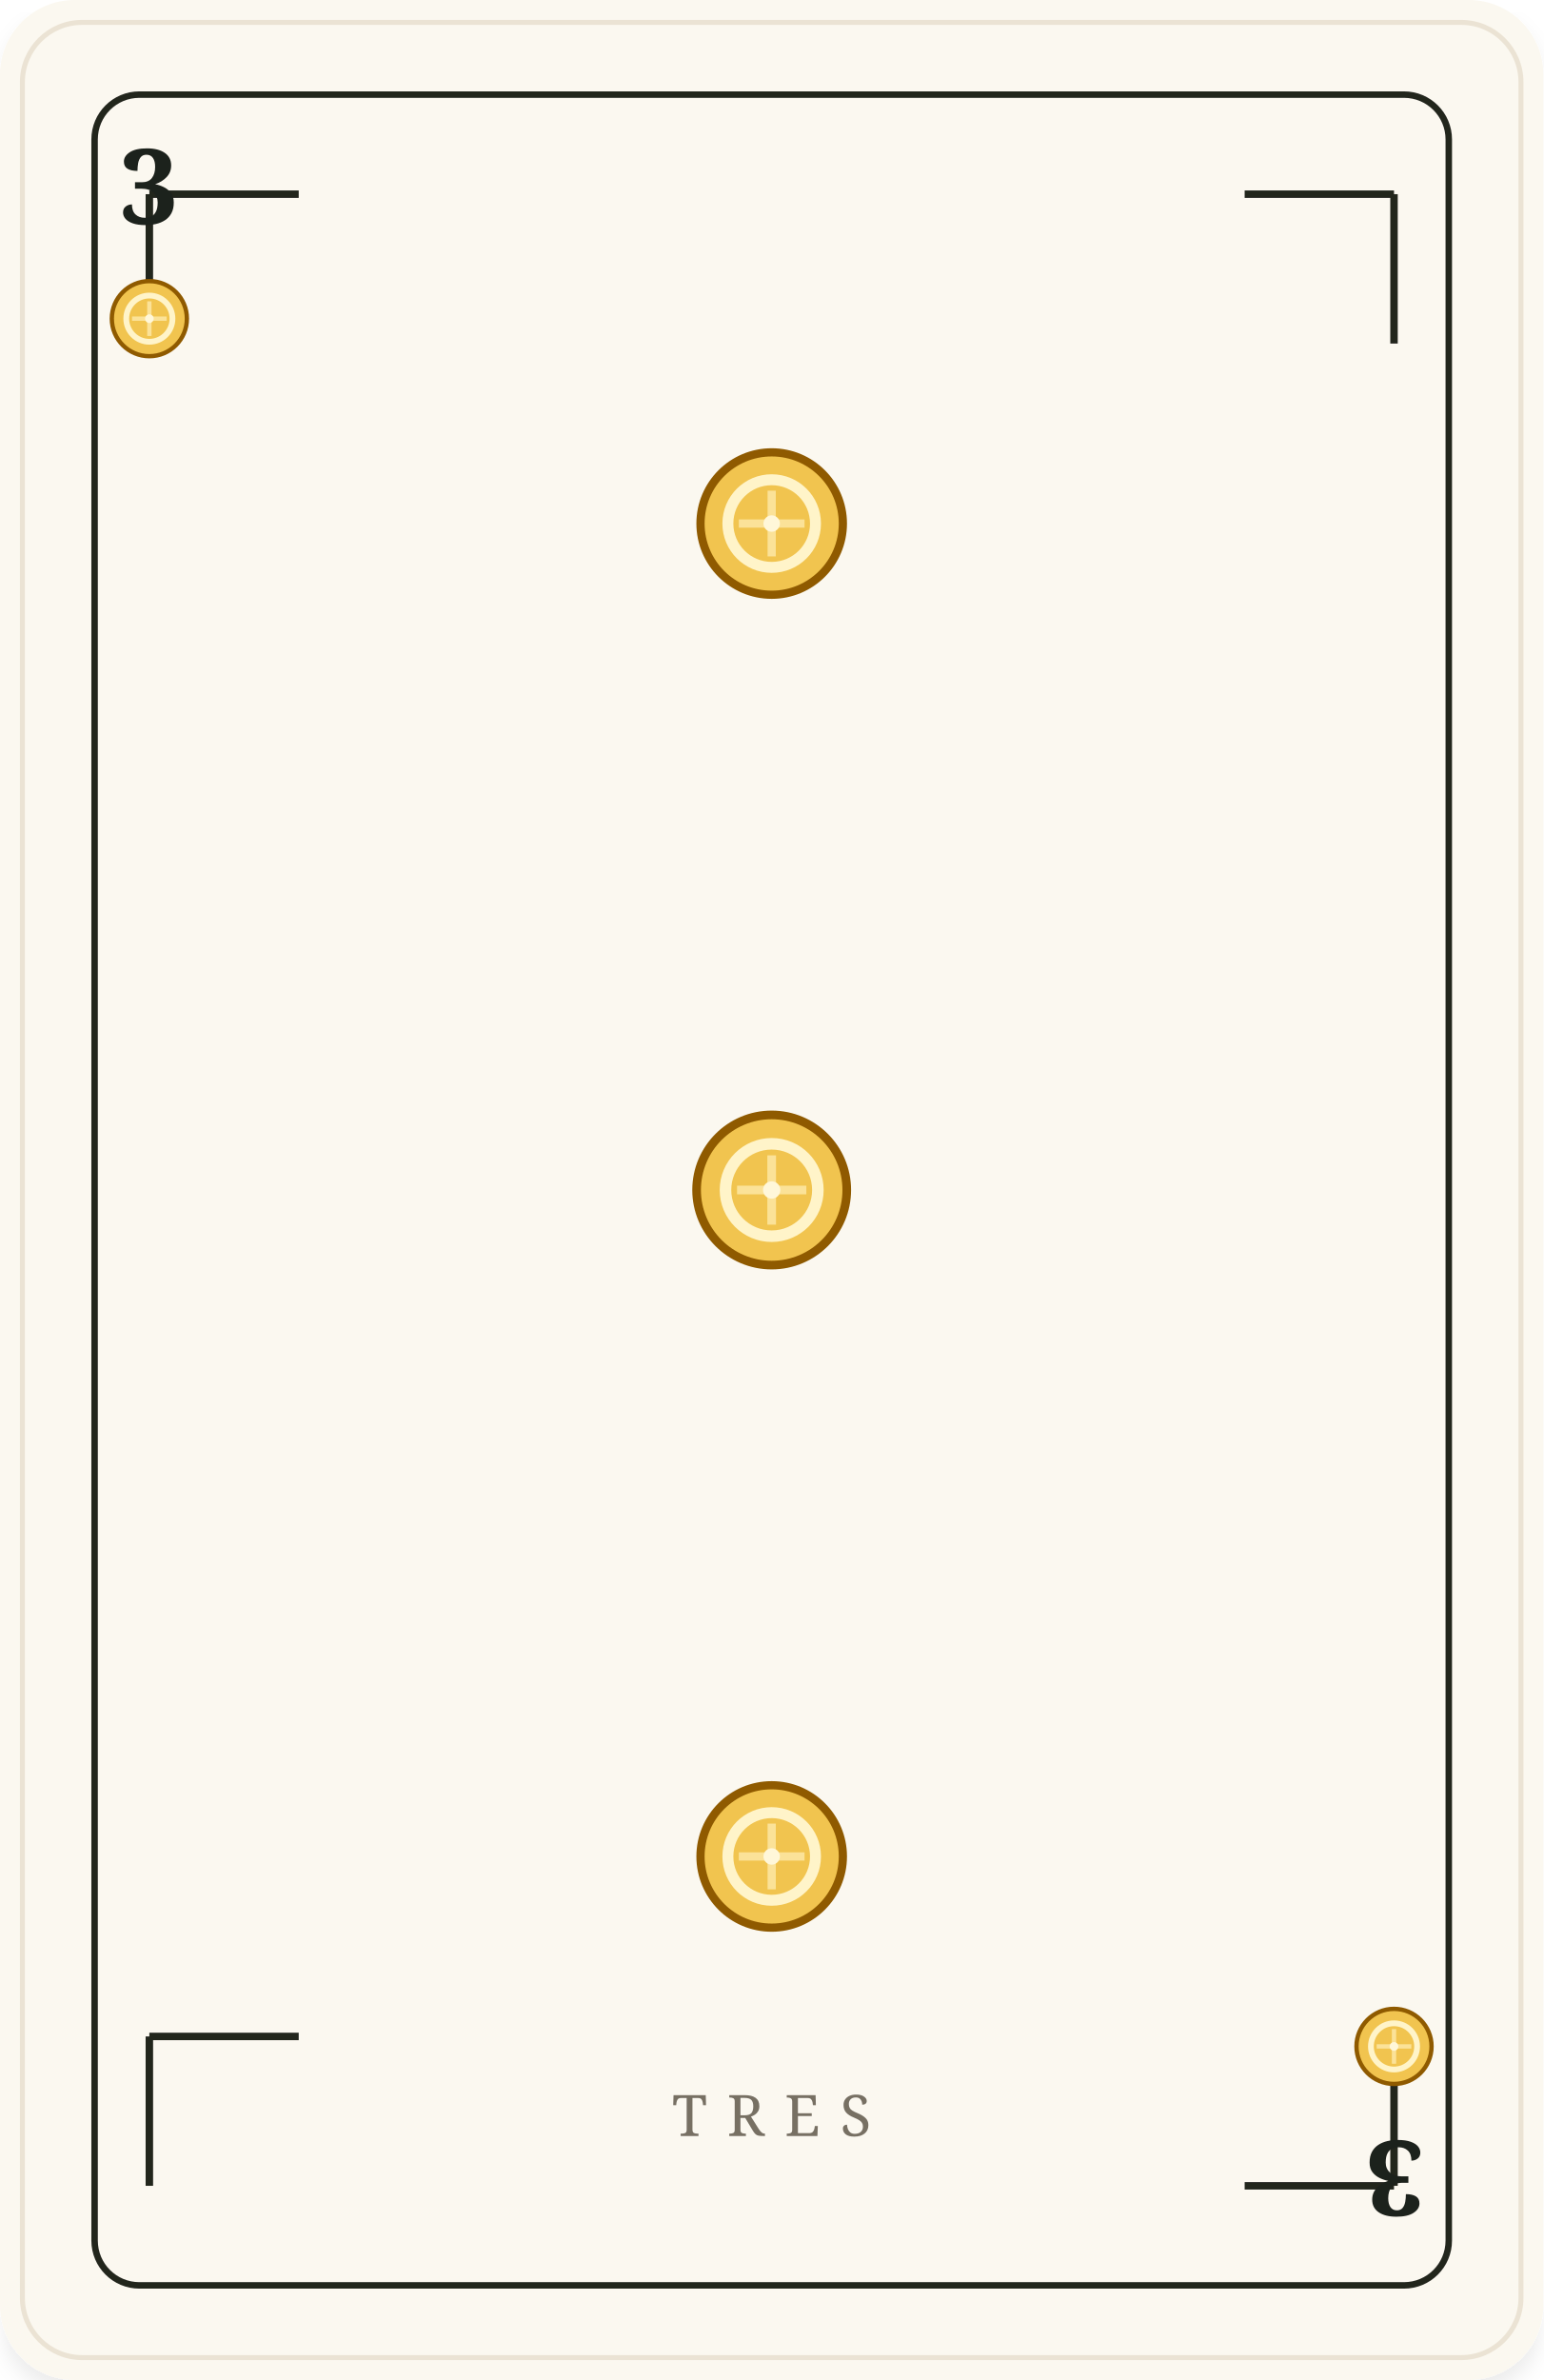
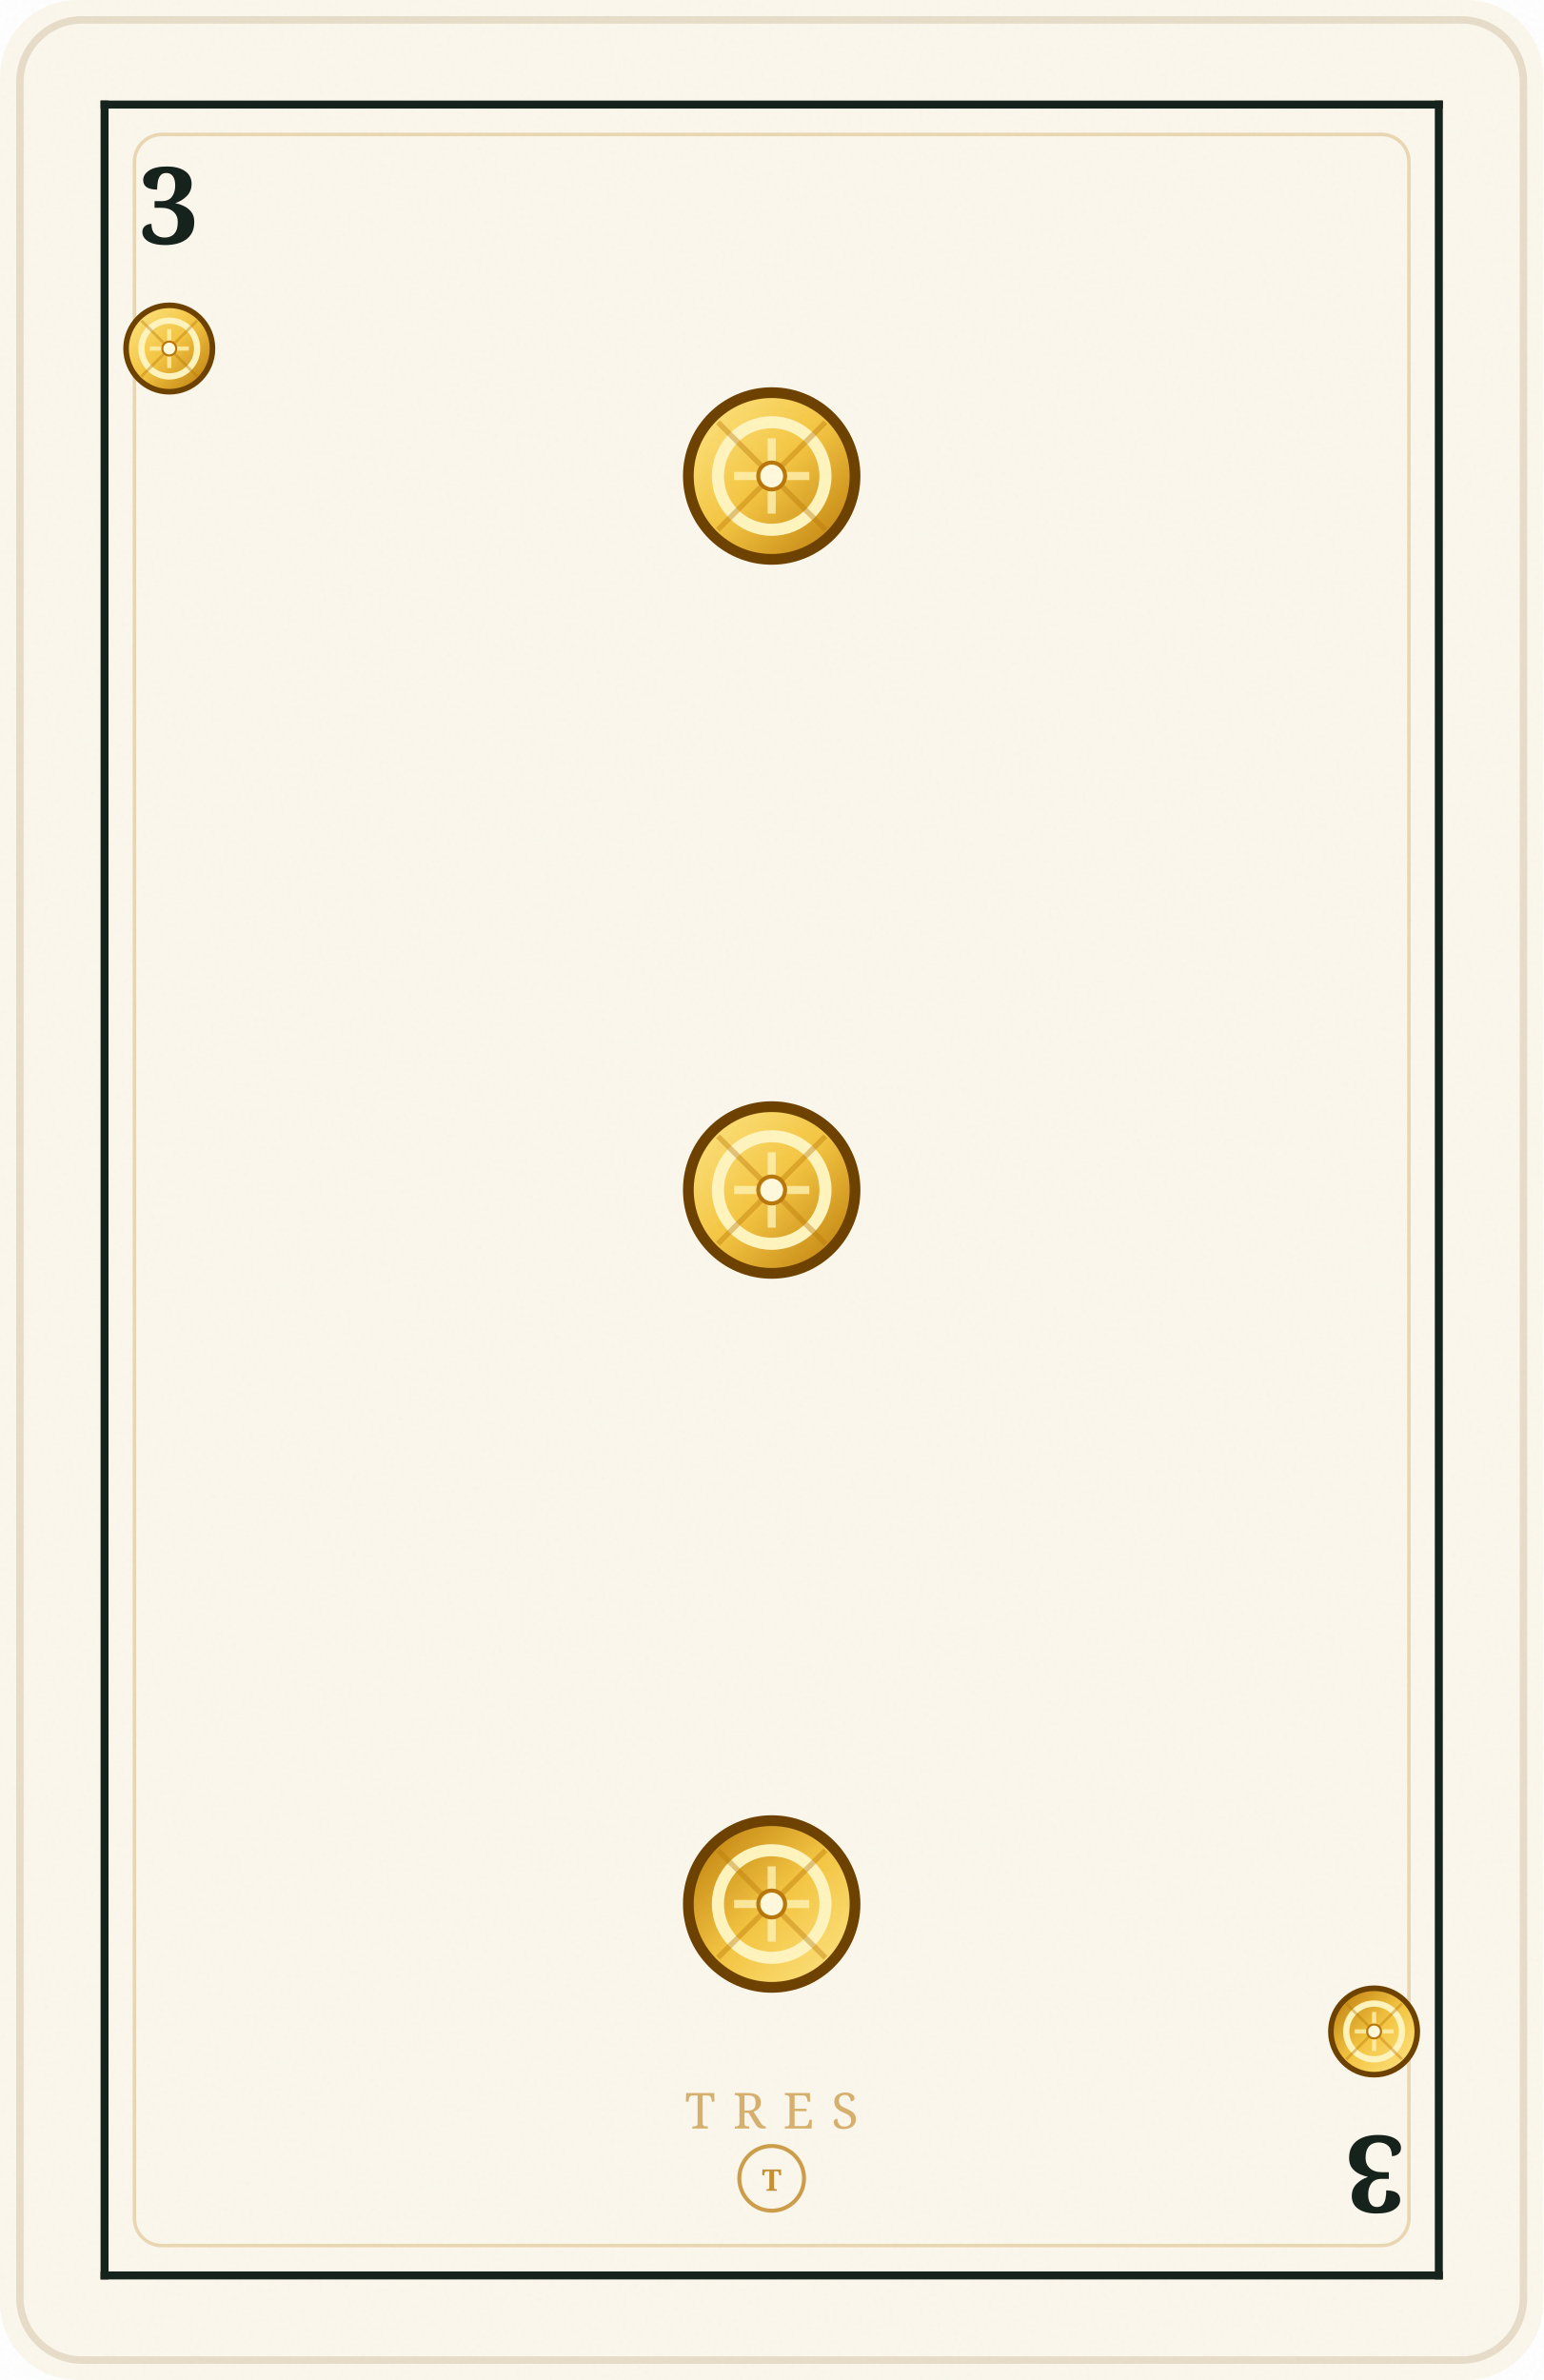
- <svg xmlns="http://www.w3.org/2000/svg" width="620" height="956" viewBox="0 0 620 956">
+ <svg xmlns="http://www.w3.org/2000/svg" width="620" height="956" viewBox="0 0 620 956" role="img" aria-label="Carta española de oros">
  <defs>
-     <filter id="shadow" x="-20%" y="-20%" width="140%" height="140%">
-       <feDropShadow dx="0" dy="5" stdDeviation="4" flood-opacity=".08" />
+     <filter id="paper" x="-10%" y="-10%" width="120%" height="120%">
+       <feTurbulence type="fractalNoise" baseFrequency=".58" numOctaves="2" seed="9" result="noise" />
+       <feColorMatrix in="noise" type="matrix" values="1 0 0 0 0  0 1 0 0 0  0 0 1 0 0  0 0 0 .055 0" result="grain" />
+       <feBlend in="SourceGraphic" in2="grain" mode="multiply" />
    </filter>
-     <linearGradient id="oroFill" x1="0" x2="1">
-       <stop offset="0" stop-color="#f7db89" />
-       <stop offset="1" stop-color="#d19309" />
+     <filter id="inkShadow" x="-25%" y="-25%" width="150%" height="150%">
+       <feDropShadow dx="0" dy="3" stdDeviation="2.4" flood-color="#2A1E12" flood-opacity=".16" />
+     </filter>
+     <linearGradient id="gold" x1="0" y1="0" x2="1" y2="1">
+       <stop offset="0" stop-color="#FFE88B" />
+       <stop offset=".5" stop-color="#F4C542" />
+       <stop offset="1" stop-color="#B97808" />
    </linearGradient>
+     <linearGradient id="robe" x1="0" y1="0" x2="0" y2="1">
+       <stop offset="0" stop-color="#D94739" />
+       <stop offset="1" stop-color="#B97808" />
+     </linearGradient>
+     <pattern id="brocade" width="30" height="30" patternUnits="userSpaceOnUse">
+       <rect width="30" height="30" fill="#D94739" />
+       <path d="M15 3L23 15L15 27L7 15Z" fill="none" stroke="#D33B32" stroke-width="2.3" opacity=".7" />
+       <circle cx="15" cy="15" r="2.4" fill="#FFF0A9" opacity=".82" />
+     </pattern>
+     <pattern id="capePattern" width="34" height="34" patternUnits="userSpaceOnUse">
+       <rect width="34" height="34" fill="#4FA5D1" />
+       <path d="M0 17H34M17 0V34" stroke="#F7E6BA" stroke-width="1.6" opacity=".32" />
+     </pattern>
  </defs>
-   <g filter="url(#shadow)">
-     <rect width="620" height="956" rx="30" fill="#fbf8f0" />
-     <rect x="9" y="9" width="602" height="938" rx="24" fill="none" stroke="#ebe3d4" stroke-width="2" />
-     <rect x="38" y="38" width="544" height="880" rx="18" fill="none" stroke="#23251f" stroke-width="2.6" />
-     <path d="M60 78H120M60 78V138" stroke="#23251f" stroke-width="3" />
-     <path d="M500 78H560M560 78V138" stroke="#23251f" stroke-width="3" />
-     <path d="M60 818H120M60 818V878" stroke="#23251f" stroke-width="3" />
-     <path d="M500 878H560M560 818V878" stroke="#23251f" stroke-width="3" />
-     <g transform="translate(60 90)">
-       <text x="0" y="0" text-anchor="middle" font-family="Georgia,serif" font-size="42" font-weight="700" fill="#1d211b">3</text>
-       <g transform="translate(0 38) scale(.58)">
-         <ellipse cx="0" cy="0" rx="26" ry="26" fill="#f1c44f" stroke="#8f5a00" stroke-width="3" />
-         <ellipse cx="0" cy="0" rx="16" ry="16" fill="none" stroke="#fff4c9" stroke-width="4" />
-         <path d="M-12 0H12M0-12V12" stroke="#fff0b6" stroke-width="3" opacity=".7" />
-         <circle cx="0" cy="0" r="3" fill="#fff7d9" />
+   <g filter="url(#paper)">
+     <rect width="620" height="956" rx="31" fill="#FBF7EC" />
+     <rect x="8" y="8" width="604" height="940" rx="25" fill="none" stroke="#E7DDC9" stroke-width="3" />
+     <g fill="none" stroke="#17211C" stroke-width="3.2" stroke-linecap="square">
+       <path d="M42 42H578" />
+       <path d="M42 914H578" />
+       <path d="M42 42V914M578 42V914" />
+     </g>
+     <rect x="54" y="54" width="512" height="848" rx="11" fill="none" stroke="#B97808" stroke-width="1.4" opacity=".25" />
+     <circle cx="310" cy="875" r="13" fill="#FBF7EC" stroke="#B97808" stroke-width="1.6" opacity=".7" />
+     <text x="310" y="880" text-anchor="middle" font-family="Georgia,serif" font-size="12" font-weight="700" fill="#B97808" opacity=".8">T</text>
+     <g transform="translate(68 98)">
+       <text x="0" y="0" text-anchor="middle" font-family="Georgia,serif" font-size="43" font-weight="700" fill="#17211C">3</text>
+       <g transform="translate(0 42) scale(.56)">
+         <g transform="scale(1.0)" stroke-linejoin="round">
+           <circle r="31" fill="url(#gold)" stroke="#6E4300" stroke-width="4" />
+           <circle r="20" fill="none" stroke="#FFF4BE" stroke-width="4.5" />
+           <path d="M-14 0H14M0-14V14" stroke="#FFF3B4" stroke-width="3" opacity=".8" />
+           <path d="M-20 -20L20 20M20 -20L-20 20" stroke="#B97808" stroke-width="2" opacity=".4" />
+           <circle r="5" fill="#FFF9DD" stroke="#B97808" stroke-width="1.5" />
+         </g>
      </g>
    </g>
-     <g transform="translate(560 860) rotate(180 0 0)">
-       <text x="0" y="0" text-anchor="middle" font-family="Georgia,serif" font-size="42" font-weight="700" fill="#1d211b">3</text>
-       <g transform="translate(0 38) scale(.58)">
-         <ellipse cx="0" cy="0" rx="26" ry="26" fill="#f1c44f" stroke="#8f5a00" stroke-width="3" />
-         <ellipse cx="0" cy="0" rx="16" ry="16" fill="none" stroke="#fff4c9" stroke-width="4" />
-         <path d="M-12 0H12M0-12V12" stroke="#fff0b6" stroke-width="3" opacity=".7" />
-         <circle cx="0" cy="0" r="3" fill="#fff7d9" />
+     <g transform="translate(552 858) rotate(180)">
+       <text x="0" y="0" text-anchor="middle" font-family="Georgia,serif" font-size="43" font-weight="700" fill="#17211C">3</text>
+       <g transform="translate(0 42) scale(.56)">
+         <g transform="scale(1.0)" stroke-linejoin="round">
+           <circle r="31" fill="url(#gold)" stroke="#6E4300" stroke-width="4" />
+           <circle r="20" fill="none" stroke="#FFF4BE" stroke-width="4.5" />
+           <path d="M-14 0H14M0-14V14" stroke="#FFF3B4" stroke-width="3" opacity=".8" />
+           <path d="M-20 -20L20 20M20 -20L-20 20" stroke="#B97808" stroke-width="2" opacity=".4" />
+           <circle r="5" fill="#FFF9DD" stroke="#B97808" stroke-width="1.5" />
+         </g>
      </g>
    </g>
-     <g transform="translate(310.0 210.3) scale(1.1) rotate(0)">
-       <ellipse cx="0" cy="0" rx="26" ry="26" fill="#f1c44f" stroke="#8f5a00" stroke-width="3" />
-       <ellipse cx="0" cy="0" rx="16" ry="16" fill="none" stroke="#fff4c9" stroke-width="4" />
-       <path d="M-12 0H12M0-12V12" stroke="#fff0b6" stroke-width="3" opacity=".7" />
-       <circle cx="0" cy="0" r="3" fill="#fff7d9" />
+     <g transform="translate(310.0 191.2) rotate(0)">
+       <g transform="scale(1.08)" stroke-linejoin="round">
+         <circle r="31" fill="url(#gold)" stroke="#6E4300" stroke-width="4" />
+         <circle r="20" fill="none" stroke="#FFF4BE" stroke-width="4.5" />
+         <path d="M-14 0H14M0-14V14" stroke="#FFF3B4" stroke-width="3" opacity=".8" />
+         <path d="M-20 -20L20 20M20 -20L-20 20" stroke="#B97808" stroke-width="2" opacity=".4" />
+         <circle r="5" fill="#FFF9DD" stroke="#B97808" stroke-width="1.5" />
+       </g>
    </g>
-     <g transform="translate(310.0 478.0) scale(1.16) rotate(0)">
-       <ellipse cx="0" cy="0" rx="26" ry="26" fill="#f1c44f" stroke="#8f5a00" stroke-width="3" />
-       <ellipse cx="0" cy="0" rx="16" ry="16" fill="none" stroke="#fff4c9" stroke-width="4" />
-       <path d="M-12 0H12M0-12V12" stroke="#fff0b6" stroke-width="3" opacity=".7" />
-       <circle cx="0" cy="0" r="3" fill="#fff7d9" />
+     <g transform="translate(310.0 478.0) rotate(0)">
+       <g transform="scale(1.08)" stroke-linejoin="round">
+         <circle r="31" fill="url(#gold)" stroke="#6E4300" stroke-width="4" />
+         <circle r="20" fill="none" stroke="#FFF4BE" stroke-width="4.5" />
+         <path d="M-14 0H14M0-14V14" stroke="#FFF3B4" stroke-width="3" opacity=".8" />
+         <path d="M-20 -20L20 20M20 -20L-20 20" stroke="#B97808" stroke-width="2" opacity=".4" />
+         <circle r="5" fill="#FFF9DD" stroke="#B97808" stroke-width="1.5" />
+       </g>
    </g>
-     <g transform="translate(310.0 745.7) scale(1.1) rotate(180)">
-       <ellipse cx="0" cy="0" rx="26" ry="26" fill="#f1c44f" stroke="#8f5a00" stroke-width="3" />
-       <ellipse cx="0" cy="0" rx="16" ry="16" fill="none" stroke="#fff4c9" stroke-width="4" />
-       <path d="M-12 0H12M0-12V12" stroke="#fff0b6" stroke-width="3" opacity=".7" />
-       <circle cx="0" cy="0" r="3" fill="#fff7d9" />
+     <g transform="translate(310.0 764.8) rotate(180)">
+       <g transform="scale(1.08)" stroke-linejoin="round">
+         <circle r="31" fill="url(#gold)" stroke="#6E4300" stroke-width="4" />
+         <circle r="20" fill="none" stroke="#FFF4BE" stroke-width="4.5" />
+         <path d="M-14 0H14M0-14V14" stroke="#FFF3B4" stroke-width="3" opacity=".8" />
+         <path d="M-20 -20L20 20M20 -20L-20 20" stroke="#B97808" stroke-width="2" opacity=".4" />
+         <circle r="5" fill="#FFF9DD" stroke="#B97808" stroke-width="1.5" />
+       </g>
    </g>
-     <text x="310" y="858" text-anchor="middle" font-family="Georgia,serif" font-size="23" letter-spacing="8" fill="#5a5246" opacity=".82">TRES</text>
+     <text x="310" y="855" text-anchor="middle" font-family="Georgia,serif" font-size="20" letter-spacing="7" fill="#B97808" opacity=".55">TRES</text>
  </g>
</svg>
